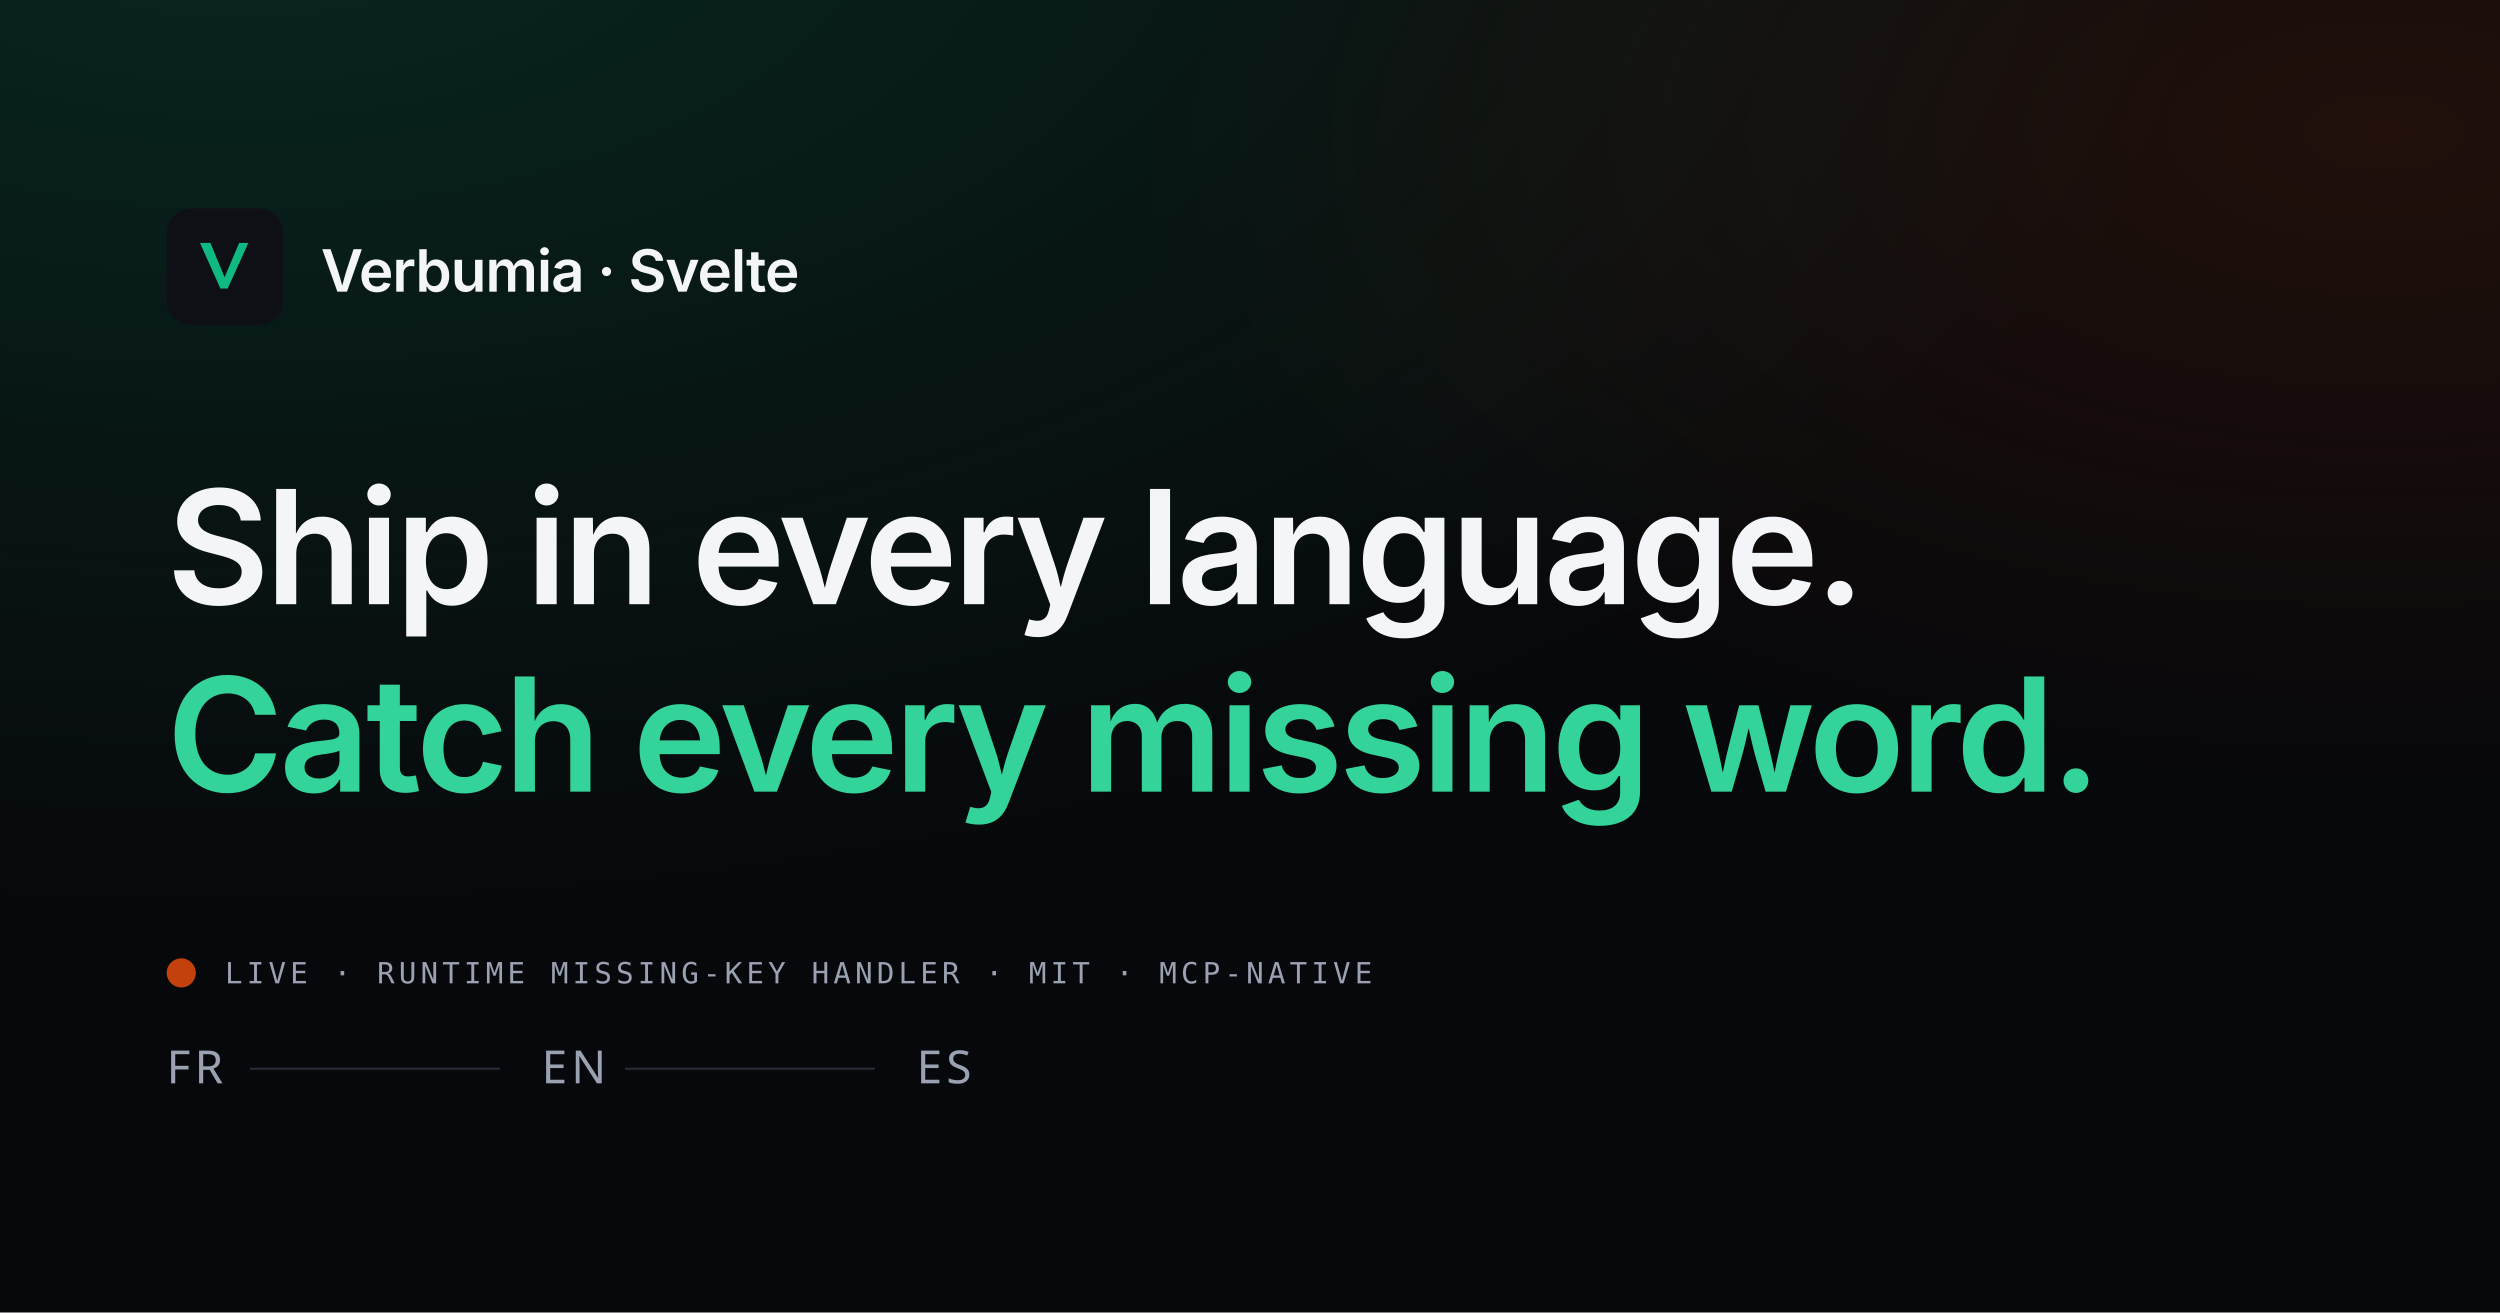
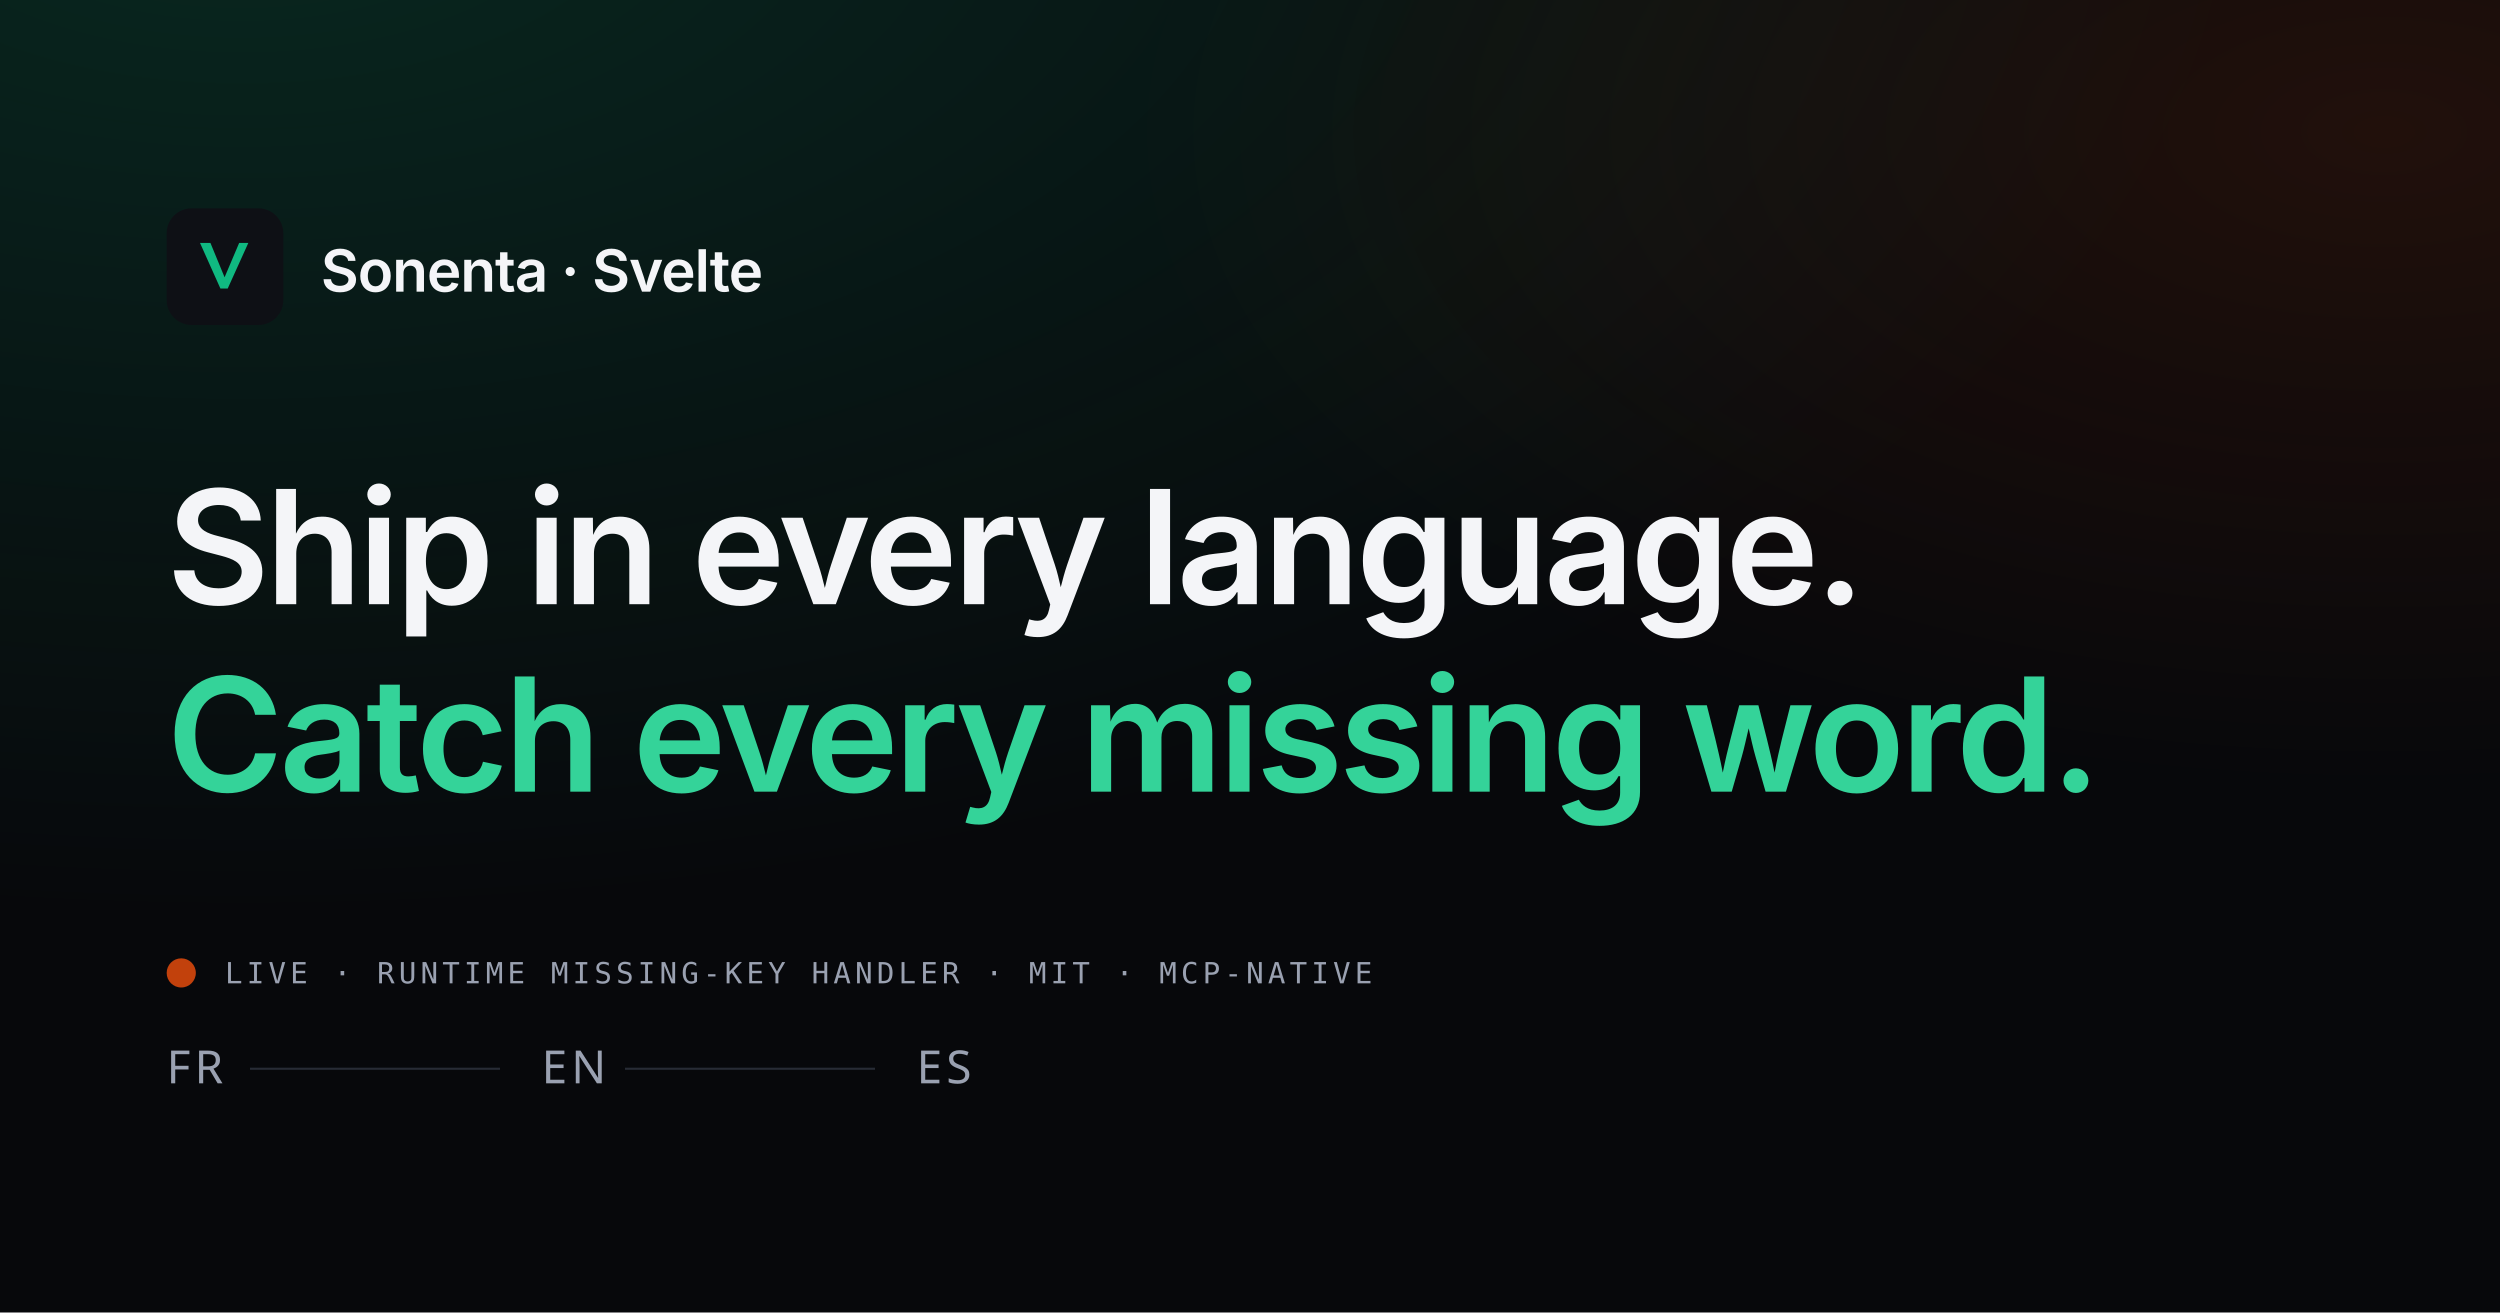
- <svg xmlns="http://www.w3.org/2000/svg" viewBox="0 0 1200 630" role="img" aria-label="Verbumia — live i18n demo (Svelte)">
+ <svg xmlns="http://www.w3.org/2000/svg" viewBox="0 0 1200 630" role="img" aria-label="Sonenta — live i18n demo (Svelte)">
  <defs>
    <radialGradient id="glow" cx="0.1" cy="-0.1" r="0.8">
      <stop offset="0%" stop-color="#10b981" stop-opacity="0.18" />
      <stop offset="100%" stop-color="#10b981" stop-opacity="0" />
    </radialGradient>
    <radialGradient id="glow2" cx="0.95" cy="0.1" r="0.5">
      <stop offset="0%" stop-color="#c2410c" stop-opacity="0.14" />
      <stop offset="100%" stop-color="#c2410c" stop-opacity="0" />
    </radialGradient>
  </defs>
  <rect width="1200" height="630" fill="#07080b" />
  <rect width="1200" height="630" fill="url(#glow)" />
  <rect width="1200" height="630" fill="url(#glow2)" />
  <g transform="translate(80, 100)">
    <rect width="56" height="56" rx="12" fill="#0e1015" />
    <path d="M16 16.6l9.8 21.9h3.5L39.2 16.6h-4.4l-7 16.5L21 16.6z" fill="#10b981" />
-     <text x="74" y="40" font-family="ui-sans-serif, system-ui, -apple-system, BlinkMacSystemFont, 'Segoe UI', sans-serif" font-size="28" font-weight="600" fill="#f4f5f8" letter-spacing="-0.5">Verbumia · Svelte</text>
+     <text x="74" y="40" font-family="ui-sans-serif, system-ui, -apple-system, BlinkMacSystemFont, 'Segoe UI', sans-serif" font-size="28" font-weight="600" fill="#f4f5f8" letter-spacing="-0.5">Sonenta · Svelte</text>
  </g>
  <text x="80" y="290" font-family="ui-sans-serif, system-ui, -apple-system, BlinkMacSystemFont, 'Segoe UI', sans-serif" font-size="76" font-weight="600" fill="#f4f5f8" letter-spacing="-2">Ship in every language.</text>
  <text x="80" y="380" font-family="ui-sans-serif, system-ui, -apple-system, BlinkMacSystemFont, 'Segoe UI', sans-serif" font-size="76" font-weight="600" fill="#34d399" letter-spacing="-2">Catch every missing word.</text>
  <g transform="translate(80, 460)">
    <rect width="14" height="14" rx="7" fill="#c2410c" />
    <text x="28" y="12" font-family="ui-monospace, SFMono-Regular, 'SF Mono', Menlo, monospace" font-size="14" font-weight="500" fill="#9aa1b1" letter-spacing="2">LIVE  ·  RUNTIME MISSING-KEY HANDLER  ·  MIT  ·  MCP-NATIVE</text>
  </g>
  <g transform="translate(80, 520)" font-family="ui-sans-serif, system-ui, sans-serif" font-size="22" fill="#9aa1b1" letter-spacing="2">
    <text>FR</text>
    <line x1="40" y1="-7" x2="160" y2="-7" stroke="#272b35" stroke-width="1" />
    <text x="180">EN</text>
    <line x1="220" y1="-7" x2="340" y2="-7" stroke="#272b35" stroke-width="1" />
    <text x="360">ES</text>
  </g>
</svg>
